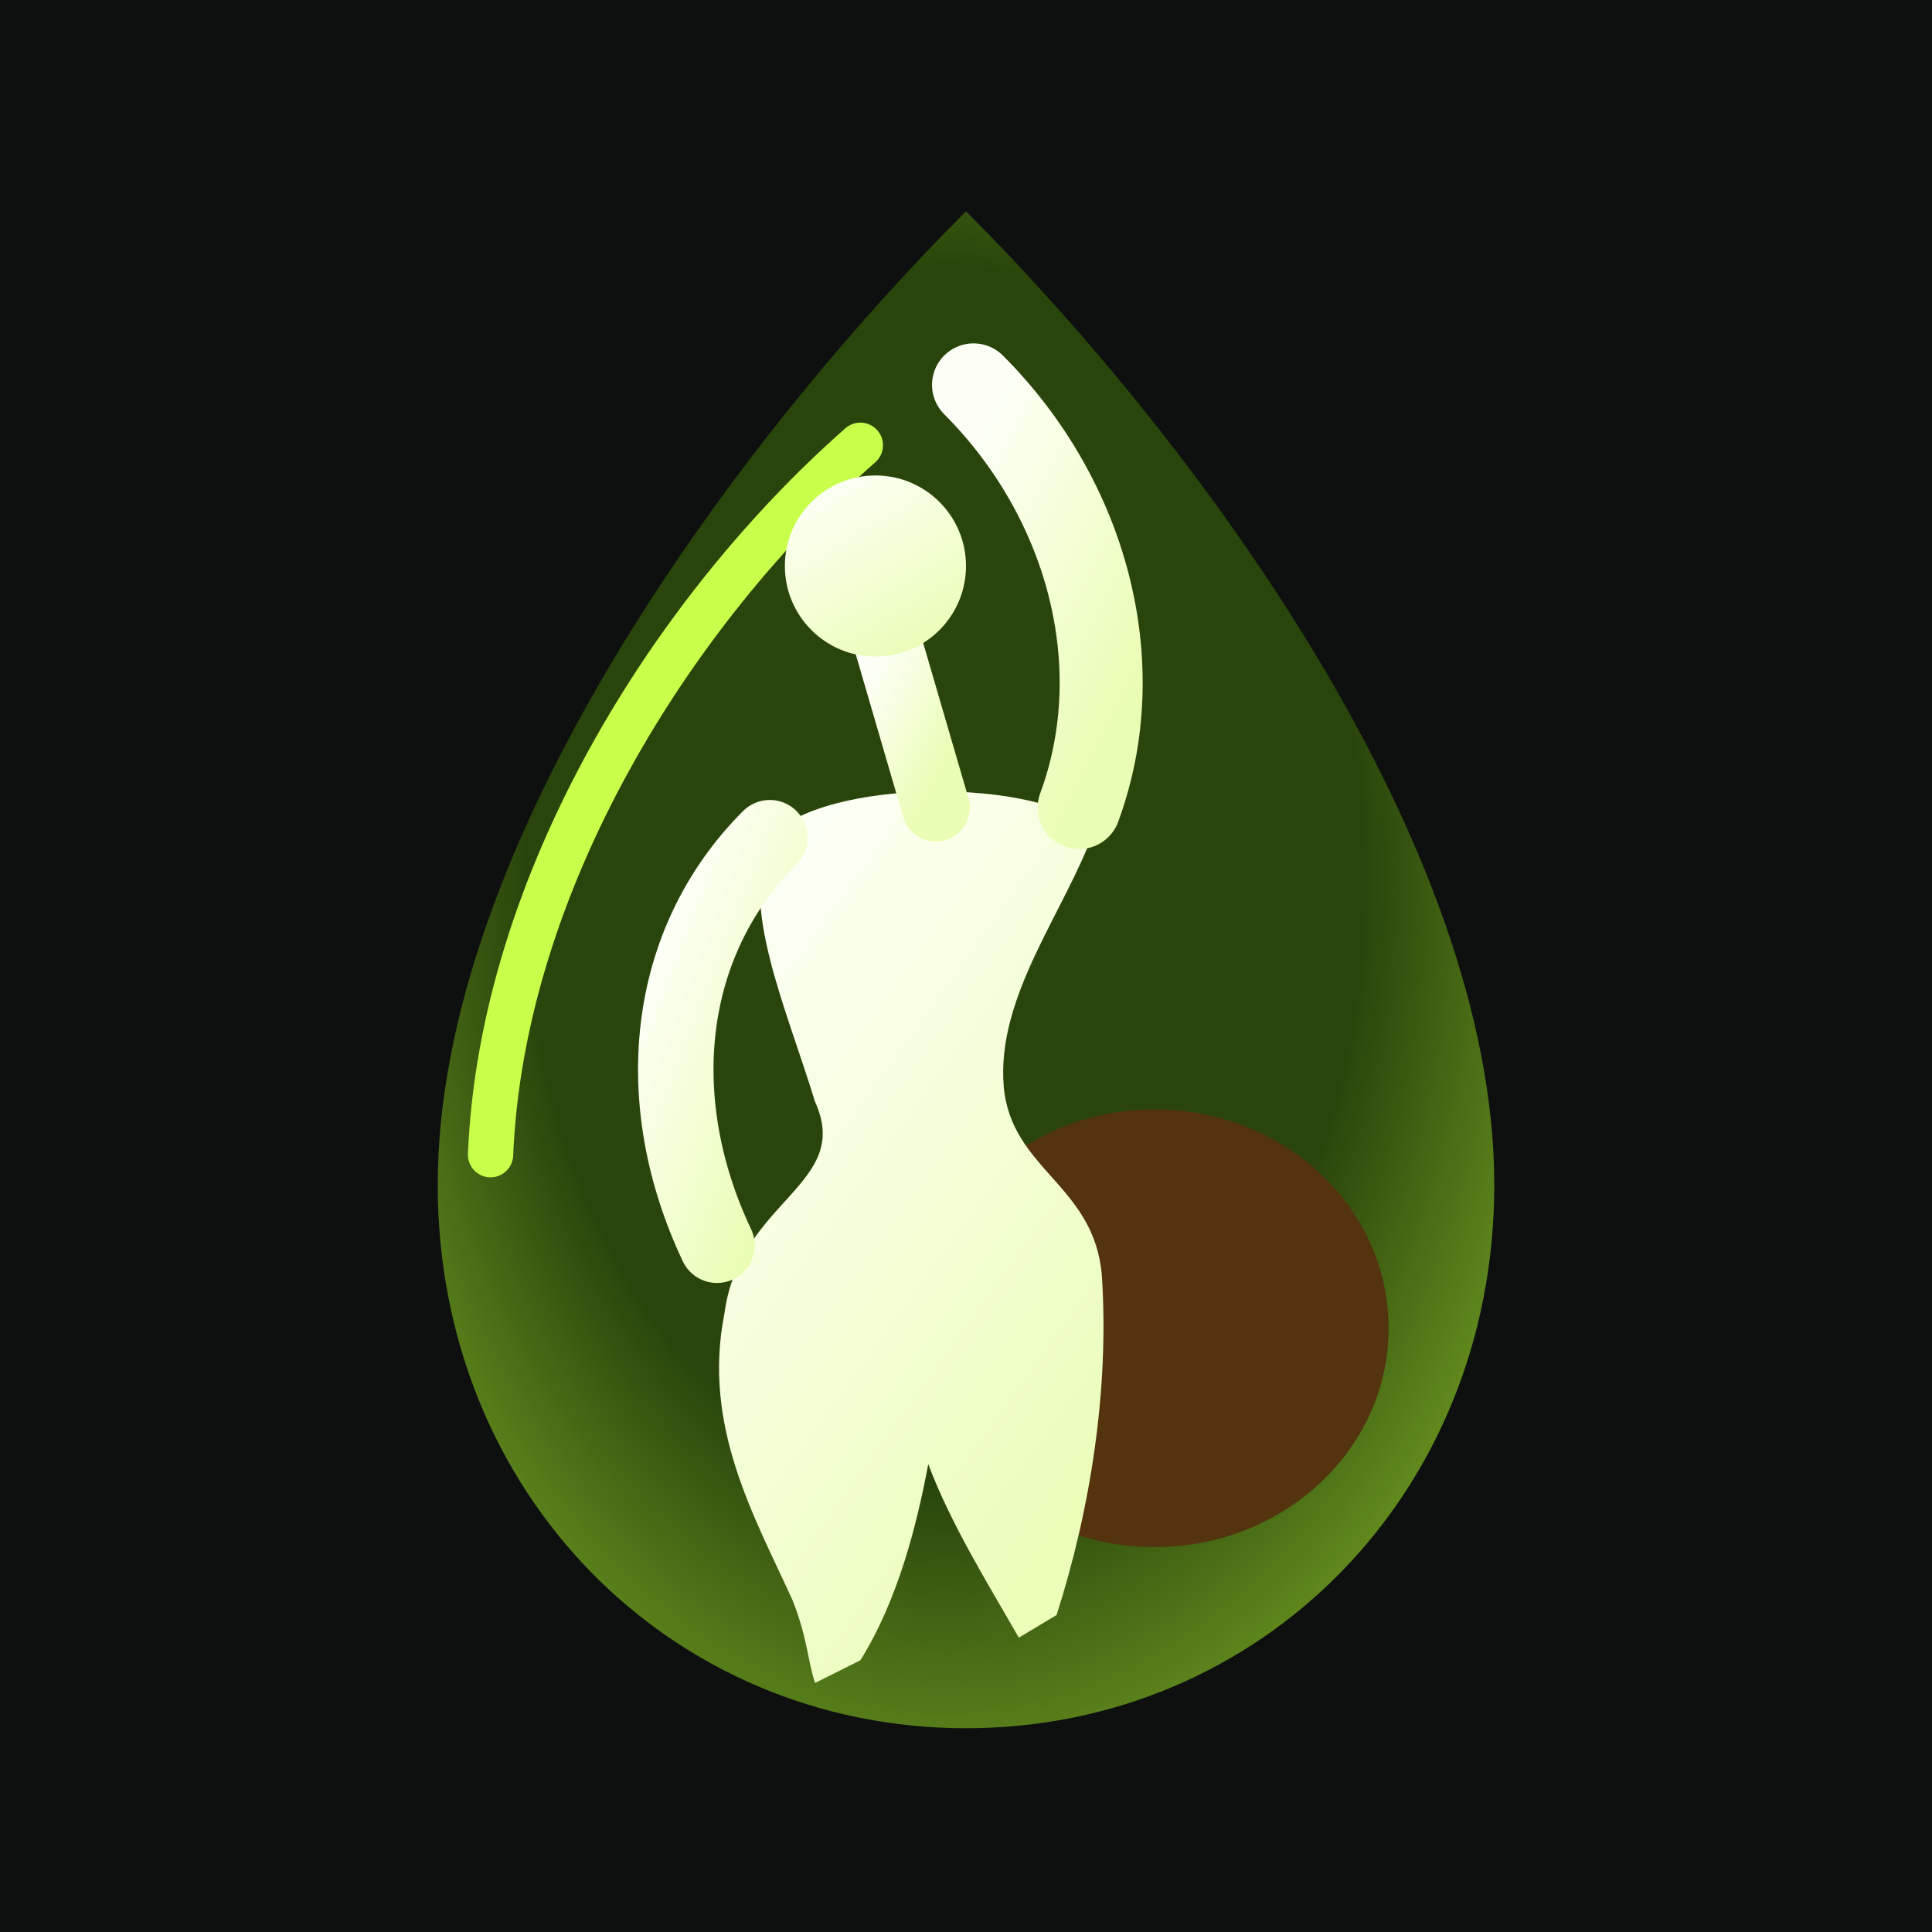
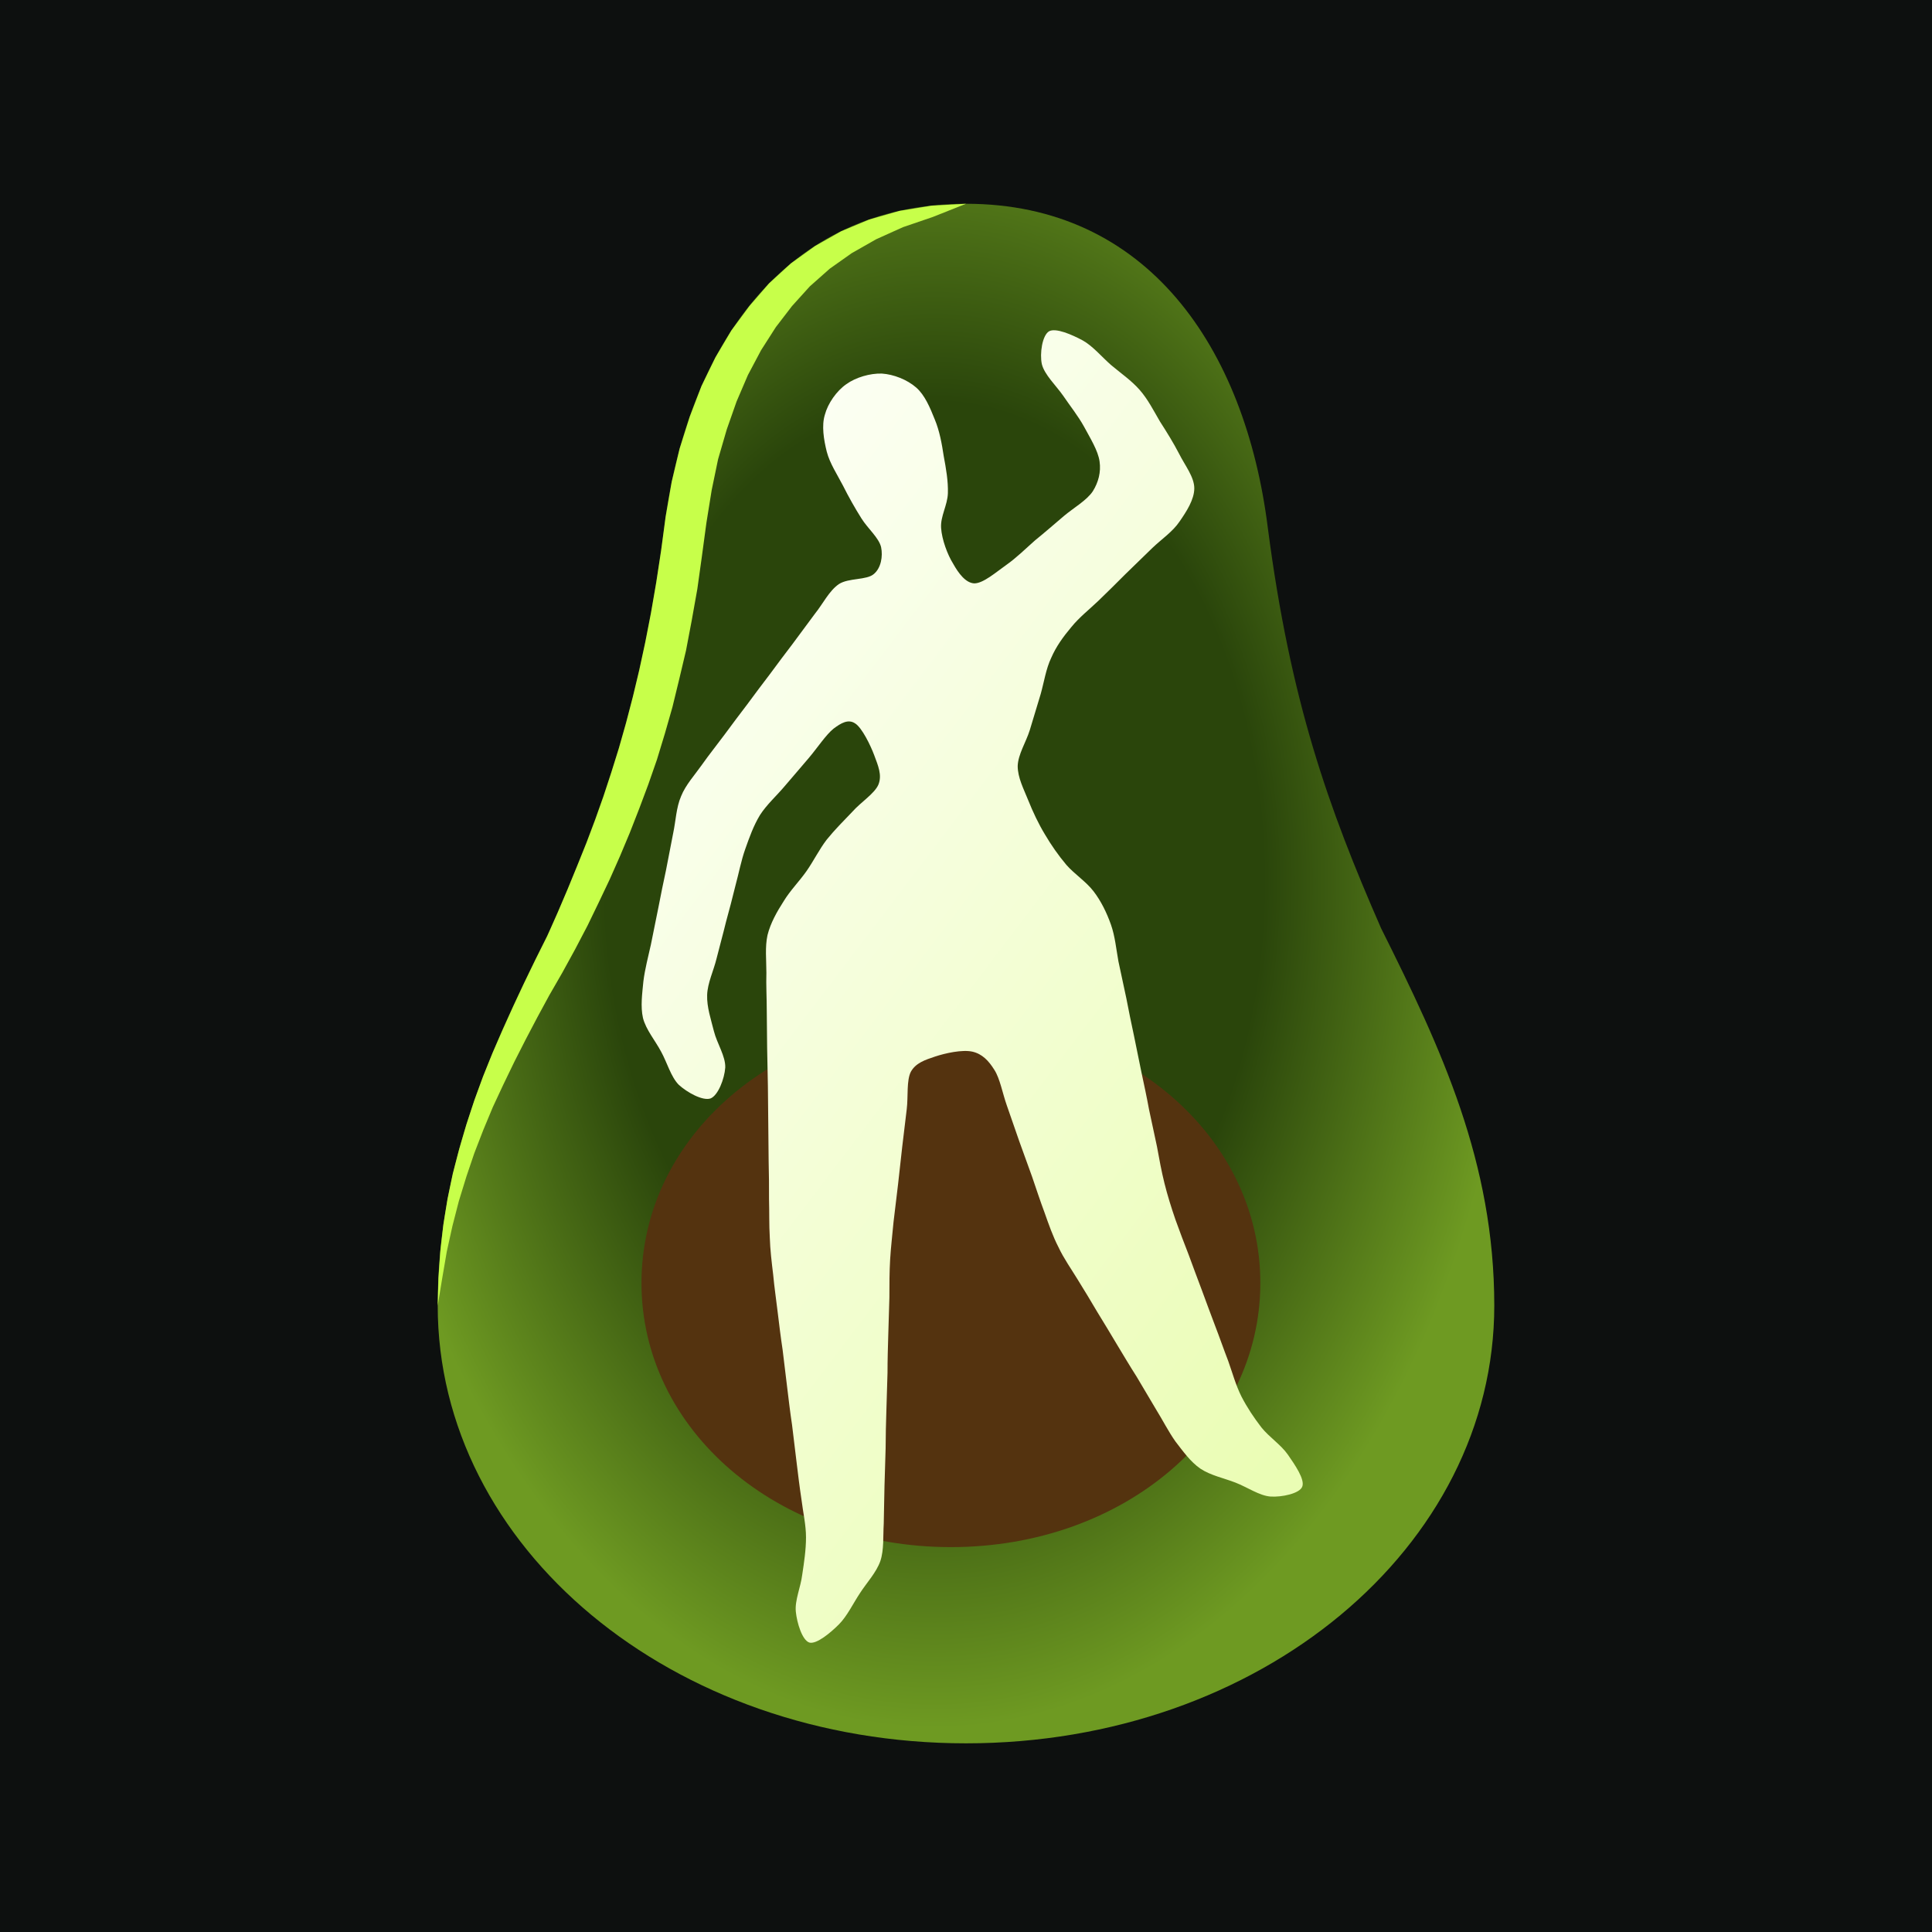
<svg xmlns="http://www.w3.org/2000/svg" viewBox="0 0 512 512">
  <defs>
-     <radialGradient id="g2-rind" cx="48%" cy="44%" r="64%">
+     <radialGradient id="g2-rind" cx="47%" cy="44%" r="60%">
      <stop offset="0%" stop-color="#2A450B" />
-       <stop offset="62%" stop-color="#2A450B" />
+       <stop offset="52%" stop-color="#2A450B" />
+       <stop offset="92%" stop-color="#6E9A22" />
      <stop offset="100%" stop-color="#6E9A22" />
    </radialGradient>
-     <linearGradient id="g2-flesh" x1="20%" y1="0%" x2="80%" y2="100%">
+     <linearGradient id="g2-flesh" x1="18%" y1="2%" x2="82%" y2="98%">
      <stop offset="0%" stop-color="#FDFFF7" />
      <stop offset="100%" stop-color="#EAFDB4" />
    </linearGradient>
  </defs>
  <g id="icon">
    <rect x="0" y="0" width="512" height="512" fill="#0D100F" />
-     <path d="M 256 56              C 318 118, 396 224, 396 314              C 396 396, 334 458, 256 458              C 178 458, 116 396, 116 314              C 116 224, 194 118, 256 56 Z" fill="url(#g2-rind)" />
-     <path d="M 130 306 C 133 234, 178 162, 228 118" fill="none" stroke="#C7FF4A" stroke-width="12" stroke-linecap="round" />
-     <ellipse cx="306" cy="352" rx="62" ry="58" fill="#54330F" />
-     <path d="M 204 222              C 196 240, 208 266, 216 292              C 226 314, 196 318, 192 348              C 186 378, 200 402, 210 424              C 214 434, 214 440, 216 446              L 228 440              C 238 424, 243 404, 246 388              C 252 404, 262 420, 270 434              L 280 428              C 289 400, 294 368, 292 338              C 290 314, 268 310, 266 288              C 264 264, 282 242, 290 220              C 276 206, 218 206, 204 222 Z" fill="url(#g2-flesh)" />
-     <path d="M 204 222 C 176 250, 172 292, 190 330" fill="none" stroke="url(#g2-flesh)" stroke-width="20" stroke-linecap="round" />
-     <path d="M 286 214 C 300 176, 288 132, 258 102" fill="none" stroke="url(#g2-flesh)" stroke-width="22" stroke-linecap="round" />
-     <path d="M 234 166 L 248 214" fill="none" stroke="url(#g2-flesh)" stroke-width="18" stroke-linecap="round" />
-     <circle cx="232" cy="150" r="24" fill="url(#g2-flesh)" />
+     <path d="M 256 54              C 304 54, 330 92, 336 140              C 342 186, 352 214, 366 246              C 382 278, 396 308, 396 346              C 396 410, 334 462, 256 462              C 178 462, 116 410, 116 346              C 116 308, 130 278, 146 246              C 160 214, 170 186, 176 140              C 182 92, 208 54, 256 54 Z" fill="url(#g2-rind)" />
+     <path d="M 256 54 L 246.9 54.5 L 238.3 55.9 L 230.3 58.2 L 222.9 61.3 L 216 65.2 L 209.6 69.8 L 203.8 75.1 L 198.6 81.1 L 193.8 87.6 L 189.6 94.7 L 185.9 102.3 L 182.8 110.4 L 180.1 118.9 L 178 127.7 L 176.4 136.9 L 175.2 145.9 L 173.9 154.4 L 172.5 162.5 L 171 170.2 L 169.4 177.6 L 167.7 184.7 L 165.9 191.6 L 164 198.3 L 162 204.7 L 159.9 211.1 L 157.7 217.3 L 155.4 223.4 L 152.9 229.6 L 150.4 235.7 L 147.8 241.8 L 145 248.1 L 141.9 254.3 L 138.9 260.5 L 136 266.7 L 133.2 272.9 L 130.5 279.1 L 128 285.3 L 125.7 291.6 L 123.6 298 L 121.7 304.5 L 120 311 L 118.6 317.7 L 117.5 324.5 L 116.7 331.5 L 116.2 338.7 L 116 346 L 116 346 L 117.2 338.7 L 118.4 331.7 L 119.9 324.9 L 121.6 318.3 L 123.6 311.8 L 125.7 305.6 L 128.1 299.4 L 130.6 293.4 L 133.4 287.4 L 136.3 281.4 L 139.3 275.5 L 142.4 269.6 L 145.6 263.7 L 149 257.8 L 152.4 251.6 L 155.7 245.3 L 158.7 239.1 L 161.6 233 L 164.3 226.9 L 166.9 220.7 L 169.4 214.3 L 171.8 207.9 L 174.1 201.3 L 176.2 194.4 L 178.2 187.4 L 180 180 L 181.8 172.4 L 183.3 164.5 L 184.8 156.1 L 186 147.5 L 187.2 138.6 L 188.6 129.9 L 190.3 121.7 L 192.6 113.8 L 195.2 106.4 L 198.2 99.4 L 201.7 92.8 L 205.6 86.7 L 209.9 81.1 L 214.6 75.9 L 219.9 71.2 L 225.7 67.1 L 232.2 63.4 L 239.3 60.2 L 247.2 57.5 L 256 54 Z" fill="#C7FF4A" />
+     <path d="M 252 270              C 298 270, 334 301, 334 340              C 334 379, 298 410, 252 410              C 206 410, 170 379, 170 340              C 170 301, 206 270, 252 270 Z" fill="#54330F" />
+     <path d="M 278 87.8 C 276.2 88.9, 275.5 93.7, 276.1 96.5 C 276.8 99.3, 279.8 102.1, 281.7 104.8 C 283.6 107.6, 285.7 110.2, 287.3 113.1 C 288.9 116.1, 291 119.4, 291.4 122.3 C 291.8 125.1, 291.1 127.8, 289.6 130.2 C 288 132.6, 284.5 134.6, 282 136.7 C 279.4 138.9, 276.9 141.1, 274.3 143.2 C 271.8 145.4, 269.4 147.8, 266.7 149.7 C 264 151.6, 260.6 154.6, 258.2 154.6 C 255.9 154.5, 254 151.9, 252.6 149.4 C 251.1 147, 249.6 143, 249.4 139.9 C 249.2 136.8, 251.1 133.9, 251.2 130.7 C 251.3 127.5, 250.7 124.1, 250.1 120.9 C 249.6 117.6, 249 114.2, 247.7 111.1 C 246.5 108.1, 245.1 104.7, 242.8 102.7 C 240.4 100.6, 236.8 99.2, 233.7 99 C 230.6 98.9, 226.8 100, 224.3 101.8 C 221.7 103.6, 219.4 106.9, 218.6 109.9 C 217.7 112.8, 218.3 116.5, 219.1 119.7 C 219.9 122.8, 221.9 125.8, 223.4 128.7 C 224.9 131.7, 226.6 134.7, 228.3 137.4 C 230 140.1, 232.9 142.5, 233.5 145 C 234 147.4, 233.5 150.5, 231.6 152.1 C 229.7 153.8, 224.9 153.1, 222.3 154.8 C 219.7 156.6, 218.1 160, 216 162.6 C 214 165.3, 212 168, 210 170.7 C 208 173.3, 206 176, 204 178.7 C 202 181.3, 200 184, 198 186.7 C 196 189.3, 194 192, 192 194.7 C 190 197.4, 187.9 200, 186 202.7 C 184.1 205.4, 181.7 208, 180.5 211 C 179.2 214, 179.1 217.5, 178.4 220.8 C 177.8 224.1, 177.1 227.3, 176.5 230.6 C 175.8 233.9, 175.1 237.2, 174.5 240.4 C 173.8 243.7, 173.2 247, 172.5 250.3 C 171.8 253.5, 170.9 256.8, 170.5 260.1 C 170.2 263.3, 169.7 266.7, 170.4 269.8 C 171.2 272.9, 173.6 275.7, 175.2 278.7 C 176.8 281.6, 177.8 285.4, 179.9 287.5 C 182.1 289.5, 186.2 291.8, 188.3 291.1 C 190.3 290.3, 192 285.9, 192.2 282.9 C 192.3 279.9, 190 276.5, 189.2 273.3 C 188.4 270.1, 187.3 266.9, 187.4 263.7 C 187.5 260.5, 189.1 257.3, 189.9 254 C 190.7 250.8, 191.6 247.6, 192.4 244.3 C 193.3 241.1, 194.1 237.9, 194.9 234.7 C 195.8 231.4, 196.4 228.1, 197.5 225 C 198.6 221.9, 199.7 218.8, 201.4 216 C 203.2 213.2, 205.8 210.9, 207.9 208.4 C 210.1 205.8, 212.3 203.3, 214.4 200.8 C 216.6 198.2, 218.9 194.7, 220.9 193.1 C 222.9 191.6, 224.8 190.5, 226.6 191.7 C 228.4 192.8, 230.7 197.5, 231.7 200.2 C 232.7 202.9, 233.8 205.4, 232.8 207.9 C 231.8 210.3, 228.1 212.6, 225.9 215.1 C 223.6 217.5, 221.2 219.9, 219.1 222.5 C 217.1 225.1, 215.6 228.2, 213.7 230.9 C 211.8 233.6, 209.4 236, 207.7 238.8 C 205.9 241.6, 204.2 244.6, 203.4 247.8 C 202.7 251, 203.1 254.4, 203.1 257.8 C 203 261.1, 203.2 264.5, 203.2 267.8 C 203.2 271.1, 203.3 274.5, 203.3 277.8 C 203.4 281.1, 203.4 284.5, 203.5 287.8 C 203.5 291.1, 203.6 294.5, 203.6 297.8 C 203.6 301.2, 203.7 304.5, 203.7 307.8 C 203.8 311.2, 203.8 314.5, 203.8 317.8 C 203.9 321.2, 203.8 324.5, 204 327.9 C 204.1 331.2, 204.5 334.5, 204.9 337.8 C 205.2 341.1, 205.7 344.4, 206.1 347.8 C 206.5 351.1, 206.9 354.4, 207.4 357.7 C 207.8 361, 208.2 364.3, 208.6 367.6 C 209 370.9, 209.4 374.3, 209.9 377.6 C 210.3 380.9, 210.7 384.2, 211.1 387.5 C 211.5 390.8, 211.9 394.1, 212.4 397.4 C 212.8 400.7, 213.6 404.1, 213.6 407.4 C 213.6 410.7, 213.1 414, 212.6 417.3 C 212.2 420.6, 210.6 424.1, 210.9 427.1 C 211.2 430.1, 212.6 434.7, 214.5 435.3 C 216.4 435.8, 220.1 432.7, 222.3 430.5 C 224.5 428.3, 226.1 424.9, 227.9 422.2 C 229.7 419.4, 232.2 416.8, 233.3 413.7 C 234.3 410.7, 234 407.1, 234.2 403.8 C 234.3 400.5, 234.3 397.1, 234.4 393.8 C 234.5 390.5, 234.6 387.1, 234.7 383.8 C 234.7 380.5, 234.8 377.1, 234.9 373.8 C 235 370.4, 235.1 367.1, 235.2 363.8 C 235.2 360.4, 235.3 357.1, 235.4 353.8 C 235.5 350.4, 235.6 347.1, 235.7 343.8 C 235.7 340.4, 235.7 337.1, 235.9 333.7 C 236.1 330.4, 236.5 327.1, 236.8 323.8 C 237.2 320.5, 237.6 317.1, 238 313.8 C 238.4 310.5, 238.7 307.2, 239.1 303.9 C 239.5 300.6, 239.9 297.3, 240.3 293.9 C 240.7 290.6, 240.2 286.3, 241.4 284 C 242.7 281.7, 245.1 280.9, 247.8 280 C 250.5 279.1, 255 278.1, 257.7 278.7 C 260.3 279.3, 262 281.1, 263.5 283.5 C 265 285.8, 265.7 289.8, 266.8 292.9 C 267.9 296.1, 269 299.2, 270.1 302.4 C 271.2 305.5, 272.4 308.7, 273.5 311.8 C 274.6 315, 275.6 318.1, 276.8 321.3 C 277.9 324.4, 279 327.6, 280.5 330.5 C 281.9 333.5, 283.9 336.3, 285.6 339.1 C 287.4 342, 289.1 344.8, 290.8 347.7 C 292.5 350.5, 294.3 353.4, 296 356.3 C 297.7 359.1, 299.4 362, 301.2 364.8 C 302.9 367.7, 304.6 370.5, 306.3 373.4 C 308.1 376.3, 309.6 379.3, 311.5 382 C 313.5 384.6, 315.5 387.4, 318.1 389.2 C 320.8 391, 324.3 391.7, 327.4 392.9 C 330.5 394.1, 333.8 396.4, 336.7 396.6 C 339.7 396.8, 344.4 395.8, 345.1 394 C 345.9 392.1, 343.1 388.1, 341.3 385.5 C 339.5 382.9, 336.4 380.9, 334.3 378.3 C 332.3 375.7, 330.5 373, 329 370.1 C 327.5 367.1, 326.6 363.8, 325.5 360.7 C 324.3 357.6, 323.2 354.4, 322 351.3 C 320.8 348.2, 319.7 345.1, 318.5 341.9 C 317.3 338.8, 316.2 335.7, 315 332.5 C 313.8 329.4, 312.6 326.3, 311.5 323.2 C 310.4 320, 309.4 316.8, 308.6 313.6 C 307.8 310.4, 307.2 307.1, 306.6 303.8 C 305.9 300.5, 305.2 297.3, 304.5 294 C 303.9 290.7, 303.2 287.5, 302.5 284.2 C 301.8 280.9, 301.2 277.7, 300.5 274.4 C 299.8 271.1, 299.1 267.8, 298.5 264.6 C 297.8 261.3, 297.1 258, 296.4 254.8 C 295.8 251.5, 295.5 248.1, 294.4 245 C 293.3 241.9, 291.8 238.8, 289.8 236.2 C 287.8 233.6, 284.8 231.7, 282.6 229.2 C 280.5 226.7, 278.6 224, 276.9 221.1 C 275.2 218.3, 273.7 215.1, 272.5 212.1 C 271.3 209.1, 269.7 206.1, 269.7 203 C 269.8 199.9, 271.9 196.7, 272.9 193.5 C 273.9 190.3, 274.8 187.1, 275.8 183.9 C 276.7 180.7, 277.2 177.2, 278.6 174.3 C 279.9 171.3, 281.8 168.7, 283.9 166.2 C 286 163.6, 288.7 161.5, 291.1 159.2 C 293.5 156.9, 295.9 154.5, 298.2 152.2 C 300.6 149.9, 303 147.5, 305.4 145.2 C 307.8 142.9, 310.8 140.9, 312.6 138.2 C 314.4 135.6, 316.5 132.4, 316.5 129.4 C 316.5 126.4, 314 123.3, 312.5 120.3 C 311 117.4, 309.2 114.5, 307.4 111.7 C 305.7 108.8, 304.2 105.8, 302 103.3 C 299.8 100.8, 297 98.9, 294.4 96.7 C 291.9 94.5, 289.6 91.7, 286.9 90.2 C 284.1 88.7, 279.8 86.8, 278 87.8 Z" fill="url(#g2-flesh)" />
  </g>
</svg>
